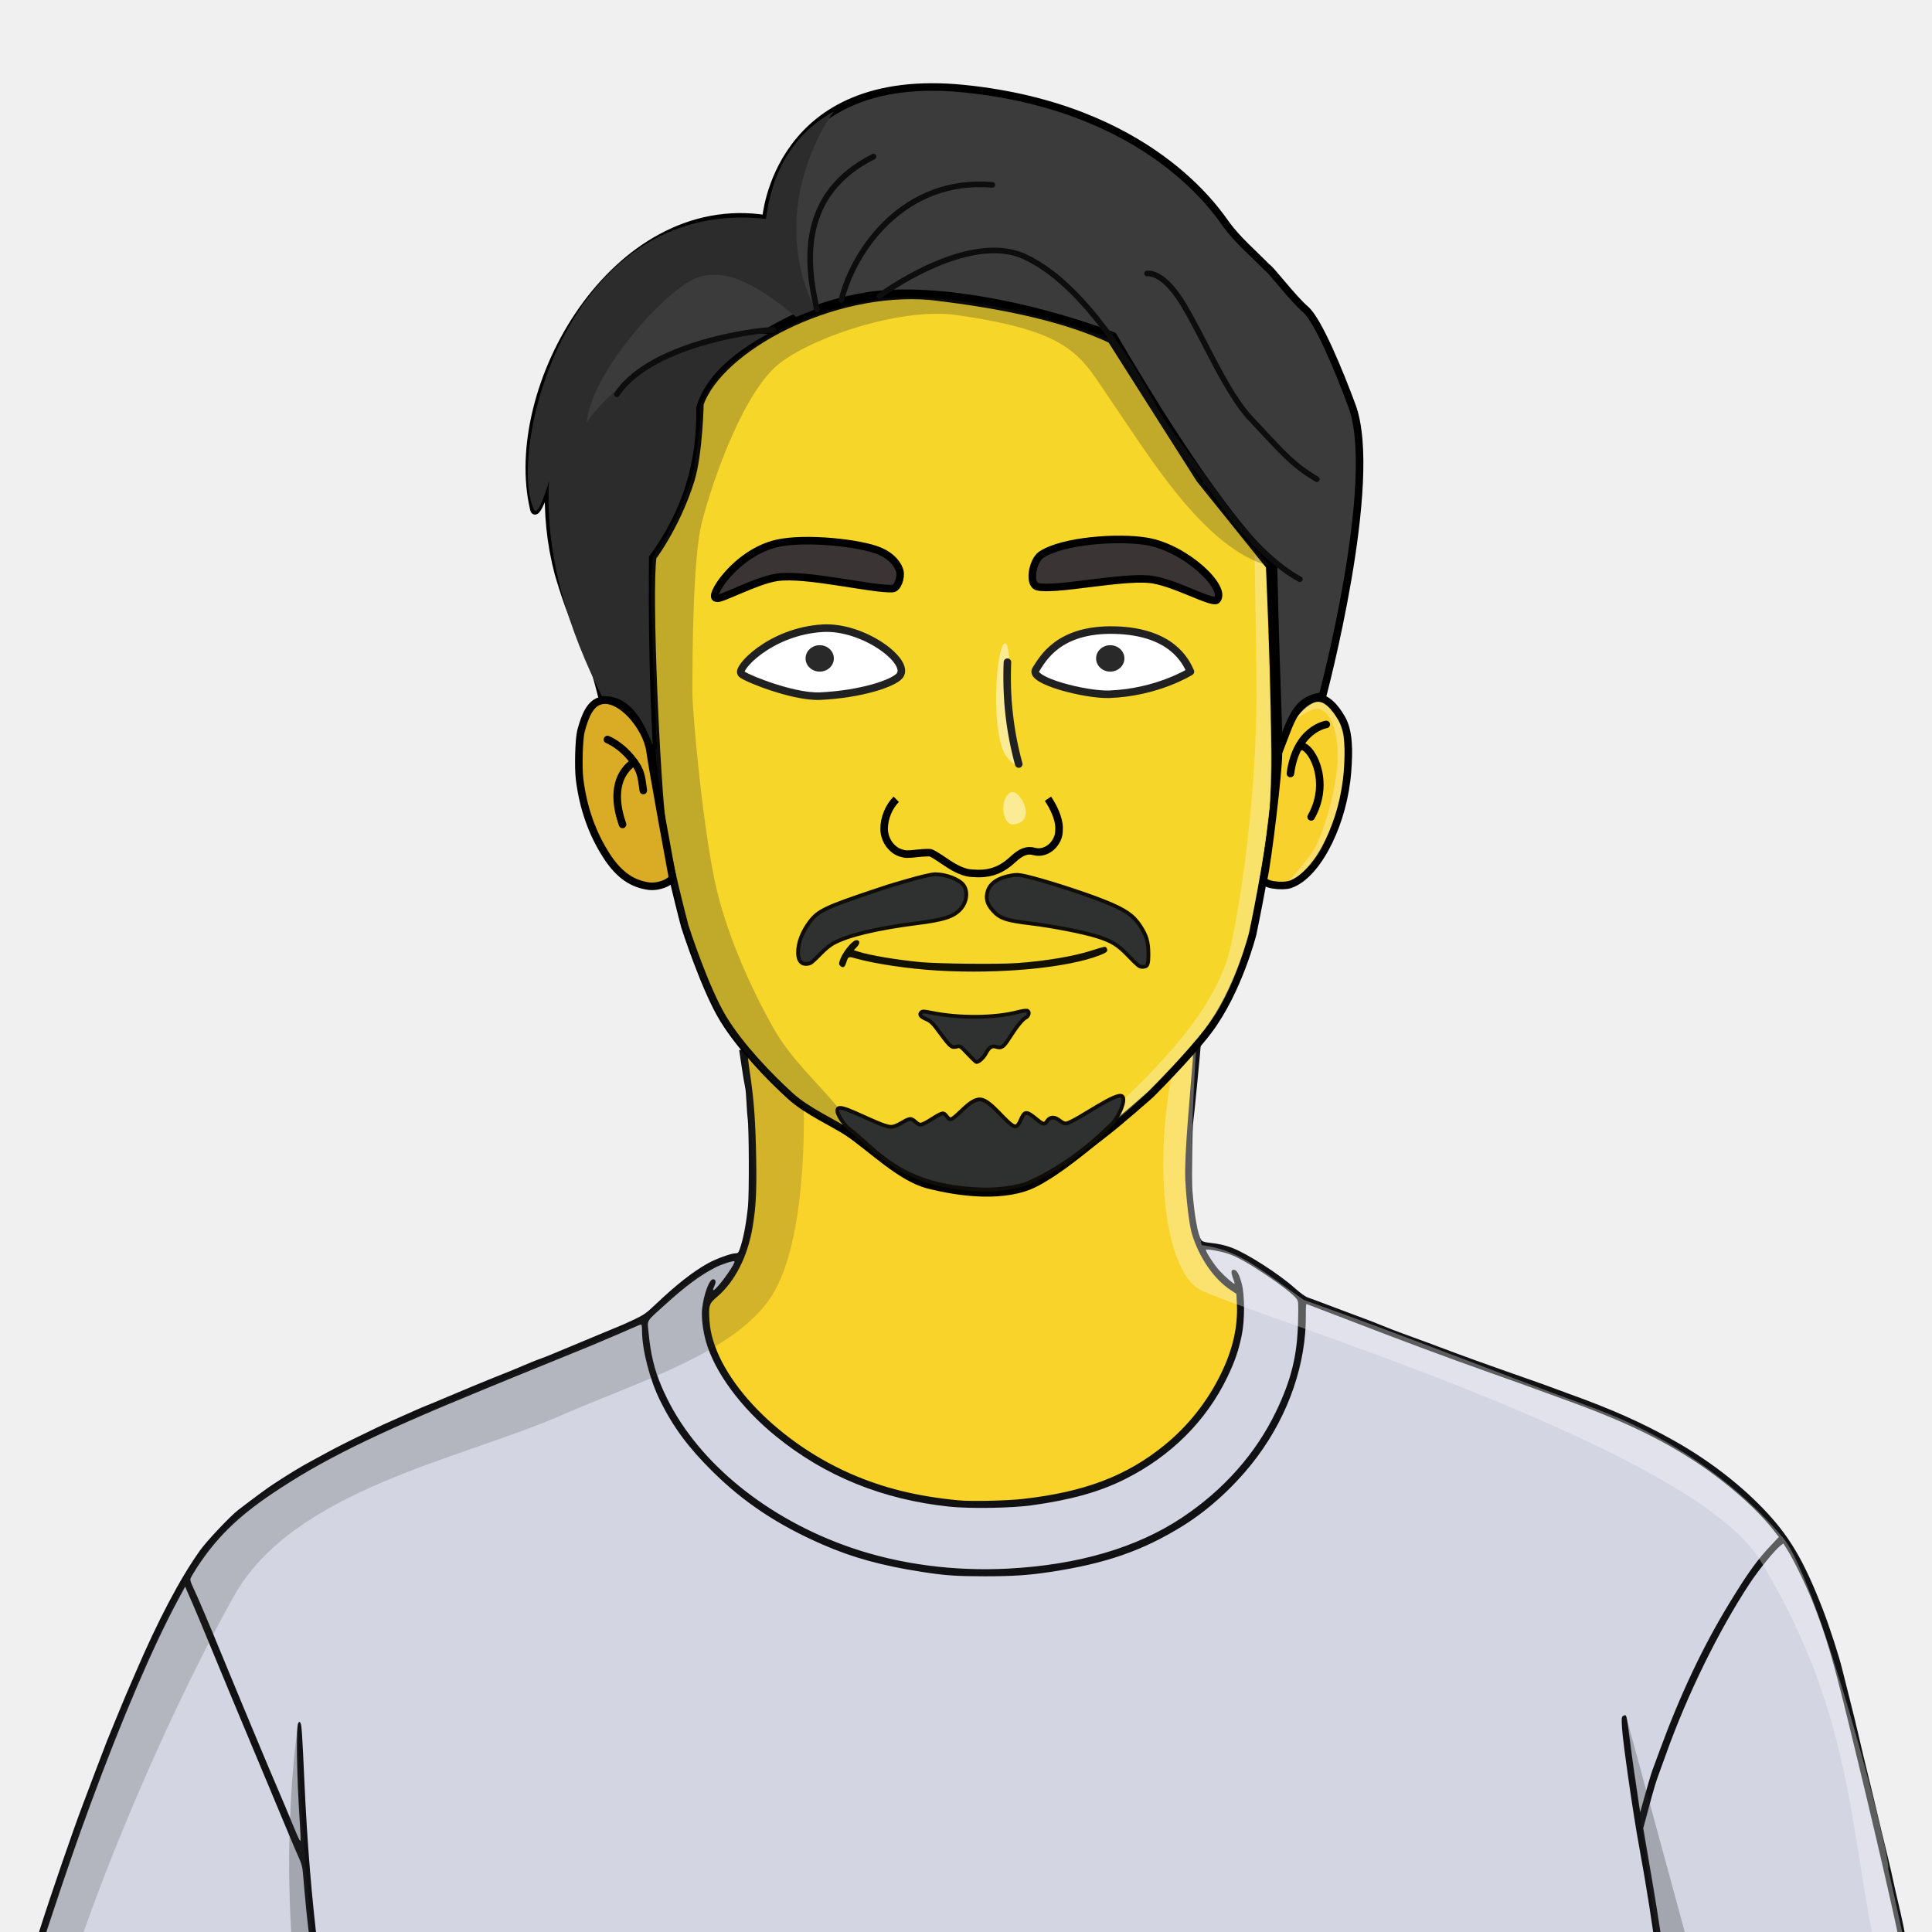
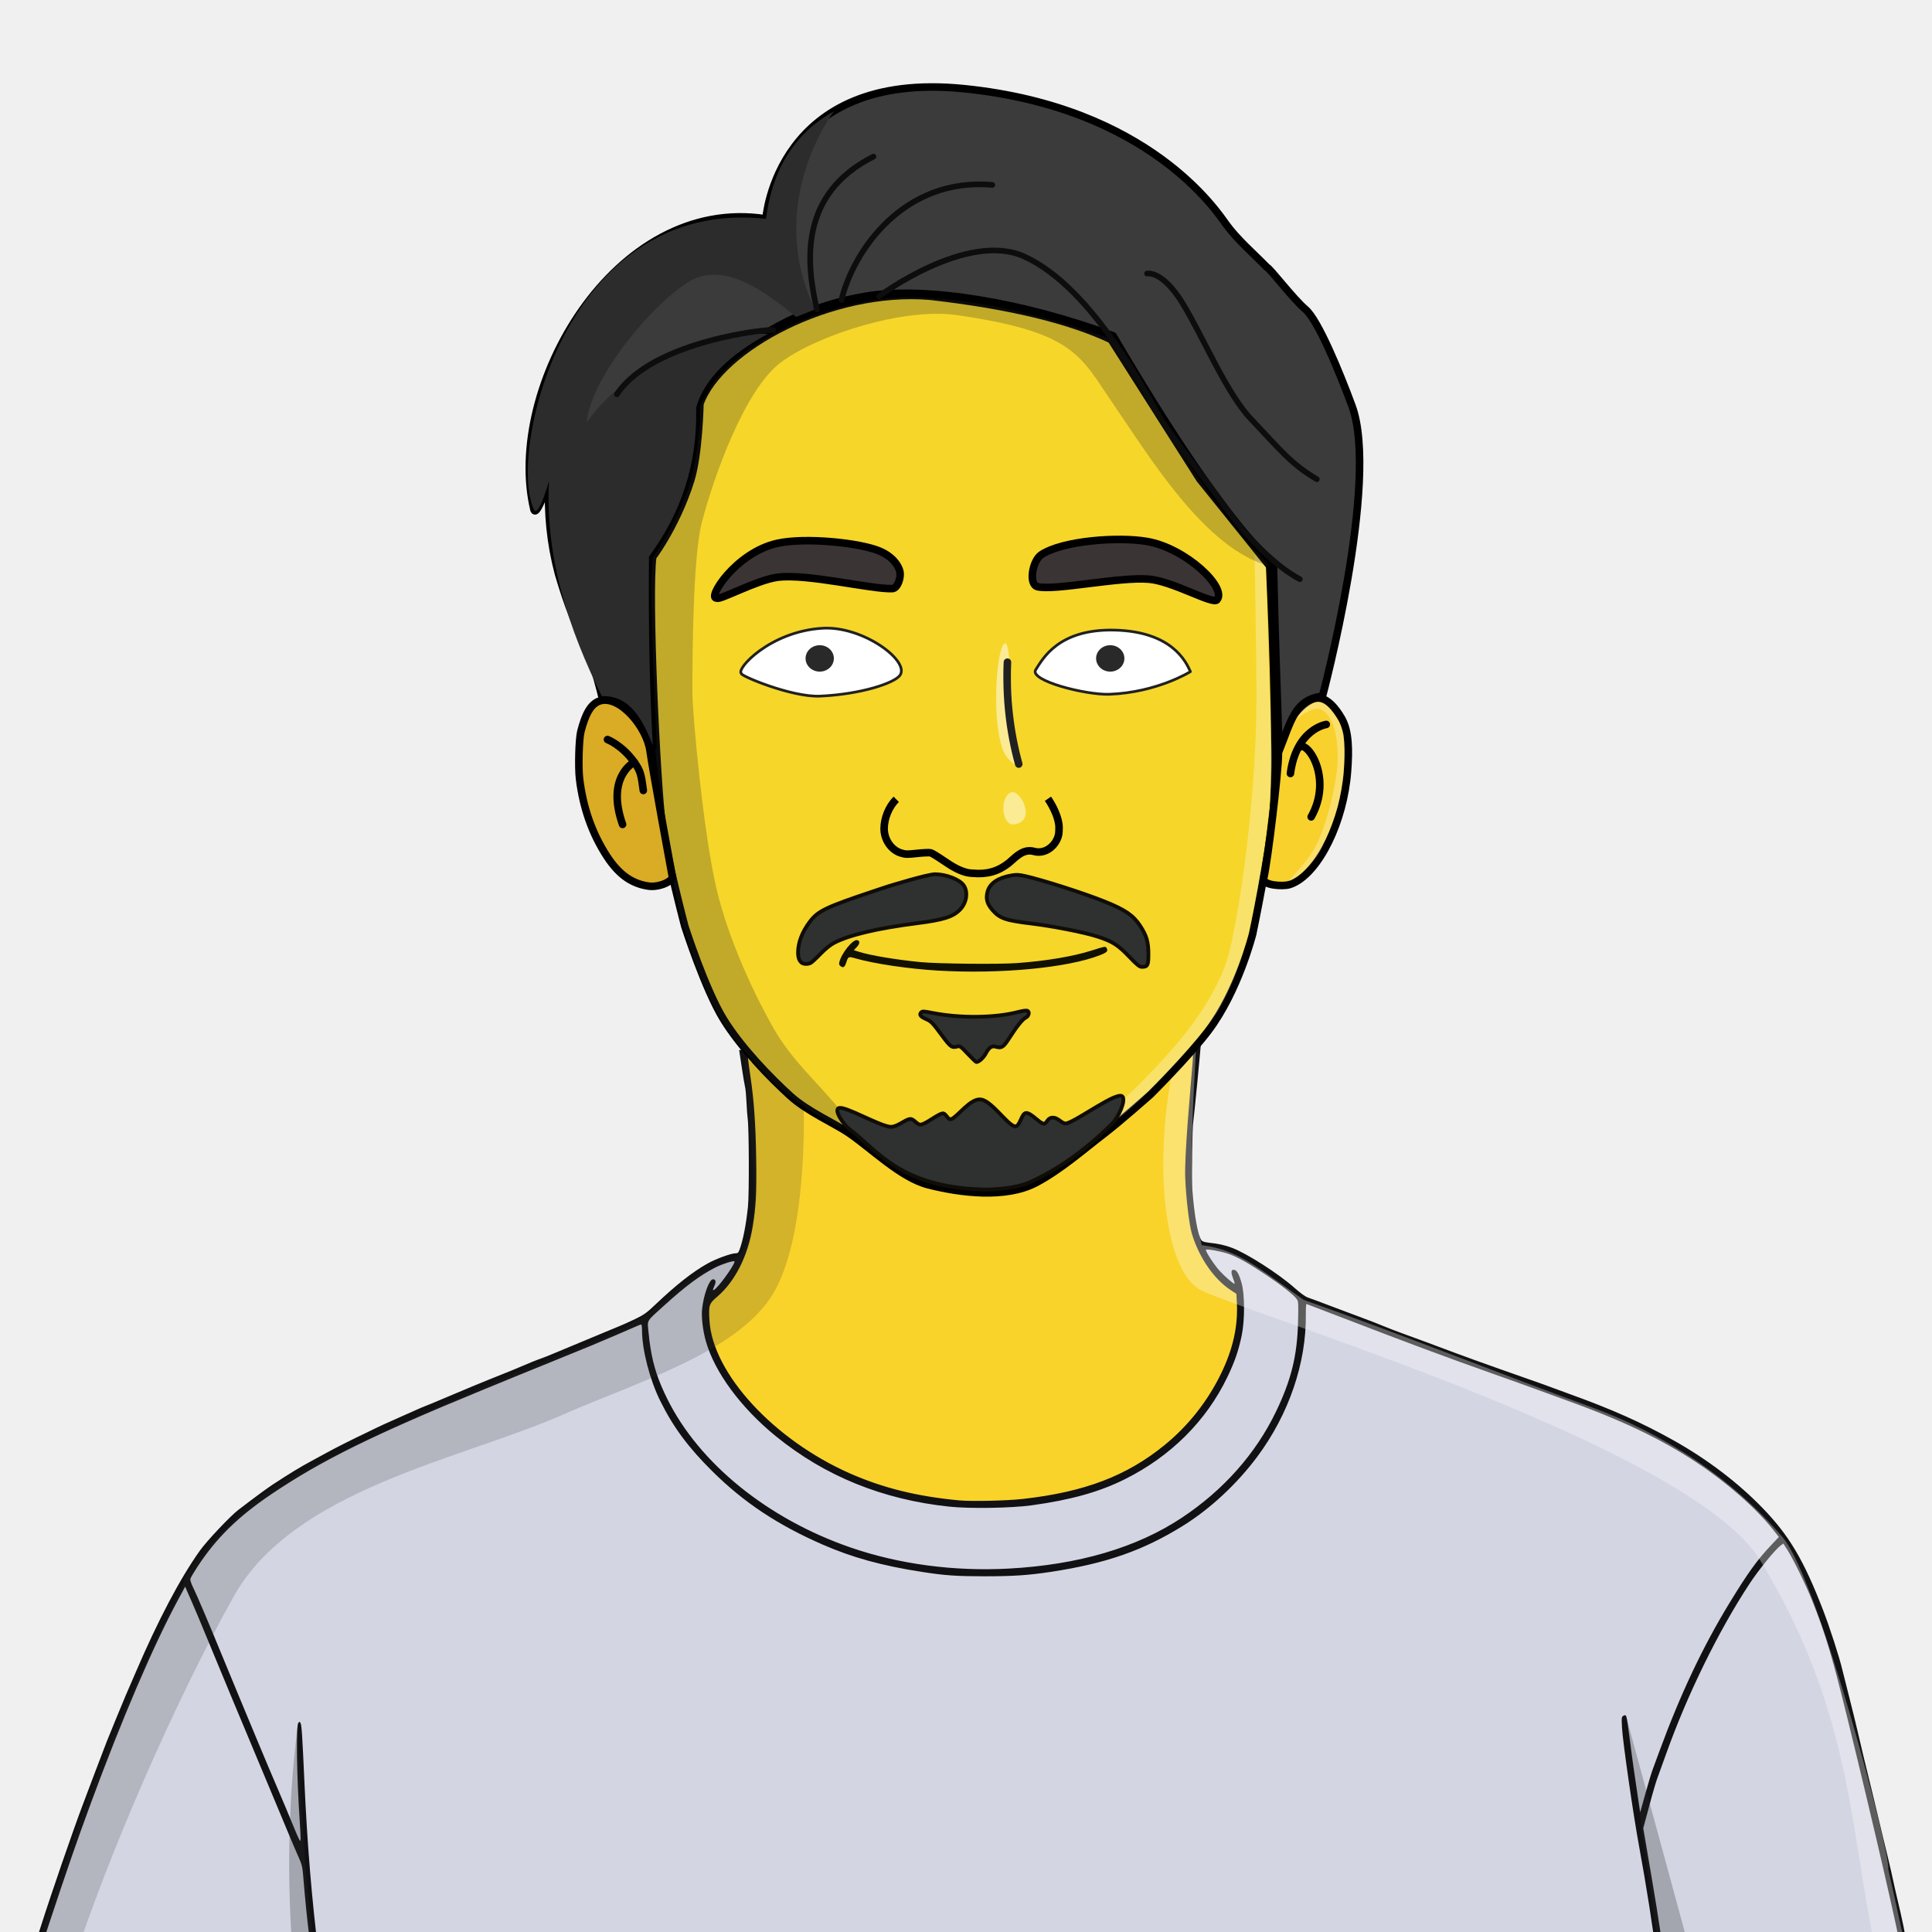
<svg xmlns="http://www.w3.org/2000/svg" width="100%" height="100%" viewBox="0 0 4267 4267" version="1.1" xml:space="preserve" style="fill-rule:evenodd;clip-rule:evenodd;stroke-linecap:round;stroke-linejoin:round;stroke-miterlimit:1.5;">
  <g id="character">
    <animateTransform attributeName="transform" type="rotate" dur="6s" values="0 2133.5 3800; -1 2133.5 3800; 0 2133.5 3800; 1 2133.5 3800; 0 2133.5 3800" repeatCount="indefinite" keyTimes="0; 0.25; 0.5; 0.75; 1" />
    <g id="Body">
      <g id="Cloth">
        <path d="M1637.5,2775c0,0 -70.85,12.758 -108.333,45.833c-37.483,33.075 -108.333,95.833 -108.333,95.833c-504.631,191.358 -793.104,331.021 -904.167,441.667c-179.378,173.522 -313.189,589.76 -454.167,1000l4154.167,0c11.582,-1.251 -150.391,-774.565 -275,-962.5c-53.355,-80.47 -134.17,-142.141 -216.799,-192.089c-93.056,-56.25 -341.535,-145.411 -341.535,-145.411l-508.333,-191.667c-90.976,-84.656 -165.602,-123.894 -225,-120.833c16.389,47.942 44.847,82.085 87.5,100c45.1,309.591 -357.619,509.952 -545.833,470.833c-51.154,-0.505 -114.399,-0.547 -163.607,-8.621c-246.586,-40.462 -442.09,-182.171 -469.727,-437.212c33.584,-23.683 62.062,-53.229 79.167,-95.833Z" style="fill:#d3d5e2;" />
      </g>
      <path id="neck-skin" d="M1645.833,2325c0,0 26.271,311.174 20.833,329.167c-5.438,17.993 -29.355,117.294 -33.333,125c-3.978,7.706 -47.498,83.767 -62.5,87.5c-15.002,3.733 -22.24,19.387 -8.333,62.5c13.906,43.113 50.441,150.764 162.5,241.667c112.059,90.903 153.987,88.104 200,108.333c46.013,20.229 217.784,64.053 366.667,37.5c90.095,-16.068 157.436,-33.472 207.602,-66.91c87.804,-58.525 101.694,-52.567 142.398,-112.256c72.999,-107.047 62.792,-84.862 75,-129.167c20.97,-76.107 35.495,-136.152 16.667,-158.333c-26.879,-31.666 -49.266,-41.752 -83.333,-95.833c-34.067,-54.081 -23.829,-106.782 -25,-137.5c-1.171,-30.718 1.508,-245.655 20.833,-291.667c19.325,-46.012 -73.397,69.016 -116.667,104.167c-69.461,56.427 -218.16,184.606 -345.833,200c-127.673,15.394 -230.951,-73.213 -270.833,-95.833c-78.596,-44.577 -116.682,-69.011 -154.167,-104.167c-37.485,-35.156 -112.5,-104.167 -112.5,-104.167Z" style="fill:#f9d32a;" />
      <path id="path1" d="M58.333,4355.995c0,-3.333 11.683,-42.589 15.277,-51.332c1.742,-4.237 8.858,-25.692 15.814,-47.679c21.884,-69.174 72.017,-214.81 92.687,-269.258c3.989,-10.509 16.787,-44.423 28.439,-75.366c11.652,-30.942 23.153,-61.035 25.556,-66.874c2.404,-5.838 11.357,-27.811 19.896,-48.828c8.539,-21.017 18.252,-44.423 21.584,-52.013c3.332,-7.59 13.24,-30.518 22.018,-50.951c49.893,-116.141 97.312,-206.126 141.522,-268.557c15.145,-21.388 67.14,-76.546 85.175,-90.358c36.328,-27.821 62.361,-46.983 76.259,-56.127c36.292,-23.881 61.281,-39.062 86.516,-52.56c8.615,-4.608 23.183,-12.53 32.373,-17.605c19.204,-10.605 58.283,-30.309 85.631,-43.176c10.338,-4.864 21.617,-10.351 25.063,-12.193c3.446,-1.842 21.303,-9.989 39.683,-18.103c18.379,-8.115 39.526,-17.53 46.993,-20.923c7.467,-3.393 17.335,-7.57 21.93,-9.284c4.595,-1.713 18.693,-7.539 31.328,-12.946c38.256,-16.372 109.584,-45.907 128.446,-53.187c9.764,-3.769 22.922,-9.045 29.24,-11.725c41.921,-17.785 52.652,-22.171 64.745,-26.461c7.467,-2.649 20.625,-7.858 29.24,-11.575c8.615,-3.717 34.931,-14.683 58.479,-24.369c23.549,-9.685 48.455,-20.064 55.347,-23.064c6.892,-2.999 19.11,-8.04 27.151,-11.202c8.041,-3.162 24.958,-10.737 37.594,-16.834c20.263,-9.777 25.636,-13.618 45.535,-32.556c45.287,-43.102 82.454,-72.289 115.284,-90.533c18.434,-10.244 51.448,-22.279 61.115,-22.279c5.39,0 6.615,-1.175 9.429,-9.023c7.712,-21.518 14.075,-54.283 18.245,-93.942c2.891,-27.495 2.375,-175.729 -0.676,-195.314c-0.724,-4.671 -1.86,-20.434 -2.518,-35.029c-0.652,-14.595 -2.076,-29.881 -3.153,-33.968c-1.071,-4.087 -4.461,-24.149 -7.517,-44.583l-5.557,-37.152c0,0 1019.849,-26.373 1019.804,-16.886c-0.047,11.093 -15.846,170.981 -16.86,175.092c-2.281,9.29 -3.64,127.607 -1.755,152.529c4.142,54.714 12.093,98.785 19.726,109.355c2.116,2.931 6.918,4.428 18.117,5.647c20.647,2.248 33.577,5.166 49.7,11.219c32.706,12.278 102.45,56.969 137.647,88.204c13.65,12.113 24.202,19.712 29.955,21.569c4.885,1.578 28.618,10.406 52.739,19.62c24.123,9.213 55.139,20.847 68.923,25.853c13.784,5.006 33.521,12.686 43.86,17.067c10.338,4.381 32.895,13.022 50.126,19.202c17.23,6.181 38.846,14.079 48.036,17.552c44.119,16.673 83.56,31.299 104.426,38.722c12.637,4.495 36.602,13.049 53.259,19.009c16.656,5.96 47.672,16.886 68.923,24.28c21.251,7.394 41.457,14.623 44.904,16.064c3.446,1.441 21.773,8.189 40.726,14.996c94.652,33.99 162.699,64.33 232.991,103.888c73.547,41.388 141.268,92.946 194.913,148.394c58.798,60.773 90.771,114.581 133.218,224.198c15.219,39.299 36.465,104.987 43.258,133.747c1.655,7.006 8.38,33.755 14.944,59.443c6.564,25.688 14.55,58.169 17.746,72.181c7.117,31.191 16.622,70.812 33.359,139.055c7.017,28.607 13.537,55.834 14.489,60.505c0.946,4.671 4.138,18.045 7.078,29.722c7.04,27.962 21.533,89.315 23.319,98.718c1.375,7.288 5.808,26.655 17.699,77.489c3.278,14.012 8.004,36.94 10.505,50.951c2.5,14.011 7.283,37.101 10.63,51.309c3.347,14.208 6.086,26.867 6.086,28.129c0,1.263 -3.685,2.296 -8.189,2.296c-7.26,0 -8.319,-0.66 -9.341,-5.838c-0.63,-3.211 -3.148,-16.825 -5.583,-30.252c-12.099,-66.666 -62.839,-286.785 -119.167,-516.945c-35.473,-144.949 -50.502,-195.425 -80.525,-270.44c-13.614,-34.018 -40.89,-89.958 -53.988,-110.731l-9.445,-14.977l-6.047,4.376c-11.633,8.422 -48.282,53.401 -68.393,83.94c-68.733,104.381 -137.692,245.063 -184.715,376.828c-6.876,19.266 -15.173,42.194 -18.441,50.951c-3.267,8.757 -9.383,28.82 -13.588,44.583c-4.206,15.763 -10.042,37.508 -12.969,48.322l-5.322,19.661l17.973,105.594c16.712,98.181 26.242,162.289 29.663,199.536l1.405,15.391l-7.54,0c-8.907,0 -8.113,2.486 -12.875,-40.337c-5.387,-48.431 -23.079,-160.815 -37.597,-238.835c-12.834,-68.963 -36.399,-232.436 -37.991,-263.543c-1.151,-22.643 -1.013,-23.75 3.276,-26.086c3.871,-2.105 4.761,-1.774 6.486,2.417c1.093,2.671 4.337,23.963 7.196,47.316c4.542,37.104 11.961,89.726 20.652,146.486l2.6,16.984l11.218,-40.336c6.17,-22.185 13.346,-46.069 15.946,-53.075c2.6,-7.006 9.643,-26.113 15.651,-42.459c45.895,-124.896 95.605,-230.049 154.052,-325.873c41.188,-67.527 61.15,-95.203 92.964,-128.886l16.458,-17.427l-13.115,-16.541c-37.34,-47.092 -102.042,-103.917 -168.122,-147.65c-81.496,-53.936 -166.104,-94.032 -299.111,-141.75c-26.081,-9.357 -53.531,-19.353 -60.997,-22.211c-7.467,-2.859 -49.761,-18.009 -93.986,-33.667c-101.621,-35.978 -184.618,-66.906 -334.169,-124.524c-39.63,-15.268 -72.845,-27.962 -73.811,-28.208c-0.961,-0.247 -1.627,10.062 -1.46,22.906c1.304,106.977 -37.337,220.367 -107.061,314.107c-44.95,60.434 -104.224,115.571 -164.357,152.889c-88.458,54.894 -170.05,83.309 -292.398,101.826c-49.253,7.455 -82.989,9.691 -146.095,9.682c-61.615,-0.015 -87.214,-1.806 -137.949,-9.687c-88.737,-13.785 -153.725,-31.692 -219.71,-60.541c-98.952,-43.261 -173.562,-92.816 -242.643,-161.161c-53.811,-53.237 -87.074,-98.161 -115.874,-156.497c-23.006,-46.6 -39.985,-112.558 -39.985,-155.331c0,-7.148 -0.823,-12.996 -1.829,-12.996c-1.005,0 -7.35,2.492 -14.098,5.538c-12.782,5.77 -64.114,27.753 -94.767,40.586c-9.764,4.087 -45.948,18.849 -80.409,32.804c-34.461,13.955 -73.935,30.012 -87.719,35.683c-13.784,5.671 -47.619,19.568 -75.188,30.882c-239.561,98.313 -354.939,155.277 -464.704,229.434c-74.196,50.126 -121.929,97.087 -163.773,161.125c-7.63,11.677 -14.388,23.258 -15.018,25.737c-0.709,2.788 1.606,10.076 6.068,19.107c8.127,16.451 35.896,81.71 63.124,148.347c10.019,24.52 28.797,69.899 41.73,100.842c12.933,30.942 32.03,76.799 42.439,101.903c10.409,25.104 27.975,66.661 39.036,92.349c11.061,25.688 26.858,63.317 35.103,83.62c10.375,25.546 15.224,35.353 15.747,31.845c0.416,-2.789 -0.303,-20.833 -1.595,-40.099c-6.932,-103.31 -8.558,-212.111 -3.28,-219.449c2.608,-3.626 2.86,-3.593 5.103,0.666c2.3,4.368 3.781,27.267 8.388,129.617c6.095,135.439 16.378,260.397 31.052,377.359l5.66,45.113l-7.667,0c-9.227,0 -7.59,6.89 -17.4,-73.243c-6.398,-52.266 -9.393,-82.014 -14.952,-148.493c-1.106,-13.215 -3.197,-20.803 -9.66,-35.029c-4.537,-9.988 -12.96,-29.624 -18.718,-43.636c-5.758,-14.011 -27.698,-66.555 -48.756,-116.764c-60.019,-143.102 -107.982,-258.199 -133.587,-320.569c-12.942,-31.526 -27.974,-67.351 -33.404,-79.612c-5.43,-12.26 -11.244,-25.51 -12.919,-29.446l-3.046,-7.154l-15.871,29.446c-54.674,101.436 -124.214,263.697 -192.765,449.795c-31.311,85.002 -52.127,145.127 -93.527,270.149l-34.623,104.556l-6.909,0c-3.802,0 -6.912,-0.986 -6.912,-2.19l-0.001,-0Zm2168.966,-891.612c154.241,-8.214 283.57,-46.219 383.407,-112.671c91.771,-61.082 162.839,-141.277 207.529,-234.182c33.618,-69.885 46.858,-123.809 48.637,-198.081c0.991,-41.658 0.783,-45.395 -2.831,-50.291c-7.089,-9.593 -34.101,-30.891 -67.291,-53.056c-39.612,-26.454 -63.898,-40.063 -83.731,-46.92c-15.967,-5.52 -47.28,-11.208 -49.467,-8.985c-2.22,2.258 18.141,33.647 30.439,46.927c12.051,13.011 31.386,29.64 32.796,28.206c0.444,-0.454 -1.197,-6.179 -3.667,-12.722c-5.046,-13.405 -4.196,-19.079 2.709,-18.06c6.096,0.901 11.143,10.172 16.66,30.602c6.817,25.251 6.769,81.769 -0.094,114.44c-7.169,34.111 -15.328,57.8 -31.541,91.568c-46.58,97.018 -125.036,175.225 -226.657,225.935c-56.108,27.999 -118.93,45.57 -205.723,57.543c-45.151,6.228 -136.154,7.692 -181.704,2.923c-146.683,-15.357 -275.099,-67.426 -383.022,-155.305c-77.338,-62.975 -135.36,-141.597 -154.64,-209.547c-6.822,-24.044 -10.34,-53.66 -8.477,-71.365c3.345,-31.786 15.829,-65.947 24.1,-65.947c5.991,0 7.311,5.576 3.329,14.064c-5.147,10.971 -4.162,12.913 3.029,5.97c14.718,-14.21 43.871,-56.625 40.957,-59.588c-2.048,-2.081 -27.683,6.123 -41.948,13.425c-33.777,17.29 -65.178,40.548 -111.983,82.943c-42.302,38.316 -38.486,31.818 -35.702,60.802c4.526,47.12 12.417,80.96 28.605,119.054c3.722,8.758 7.882,17.741 12.541,27.161c70.666,142.896 222.331,265.752 406.001,328.882c106.561,36.626 227.274,52.689 347.745,46.273l-0.004,0Zm32.373,-153.894c135.959,-15.414 228.645,-50.697 312.434,-118.934c52.02,-42.365 94.523,-96.057 124.319,-157.045c26.714,-54.678 38.052,-105.329 35.261,-157.511l-1.036,-19.518l-12.622,-8.282c-36.676,-24.066 -68.969,-70.662 -85.229,-122.983c-6.075,-19.551 -12.794,-74.381 -15.034,-122.67c-2.409,-51.982 11.694,-199.14 16.582,-261.736l1.299,-31.296c-34.019,-3.062 -984.712,-0.85 -984.789,8.833c-0.089,11.198 2.218,24.411 2.007,24.689c-0.209,0.277 1.826,15.314 4.524,33.412c7.811,52.381 11.443,104.063 12.699,180.695c1.225,75.186 -0.416,107.171 -7.829,151.786c-10.758,64.757 -39.052,120.465 -78.169,153.905c-18.197,15.556 -19.232,18.732 -17.168,52.697c7.089,116.641 141.342,262.91 309.646,337.361c73.058,32.318 148.663,51.062 241.083,59.772c28.004,2.639 106.143,0.891 142.022,-3.176l-0.001,-0Z" style="fill:#111113;fill-rule:nonzero;" />
      <path id="Body-light" d="M2641.667,2312.5l-54.167,62.5c-39.017,208.433 -13.955,422.872 58.333,470.833c64.243,42.624 1085.437,343.296 1241.667,600c217.402,357.218 195.277,625.477 266.667,912.5l66.667,0c-17.243,-81.474 -50.691,-231.198 -50.691,-231.198c7.948,-22.926 -153.634,-638.277 -232.642,-731.302c-109.972,-129.483 -260.811,-229.008 -423.393,-288.234c-194.444,-70.833 -408.089,-156.432 -634.94,-236.766c-107.568,-76.311 -146.351,-110.335 -225,-120.833c-33.046,-137.066 -20.047,-289.045 -12.5,-437.5Z" style="fill:#fff;fill-opacity:0.32;" />
      <path id="body-shadow-left" d="M1650,2337.5c40.244,39.66 84.686,86.012 125,112.5c0,0 9.722,286.806 -70.833,412.5c-80.556,125.694 -299.842,191.052 -462.5,262.5c-222.917,97.917 -592.552,164.055 -725,400c-127.083,226.389 -280.711,575.46 -362.5,833.333l-87.5,0c85.259,-298.144 199.921,-586.783 341.667,-866.667c-15.98,2.664 110.904,-165.317 233.333,-229.167c136.869,-71.38 391.026,-187.965 545.833,-250c191.694,-76.816 222.607,-85.74 316.667,-170.833c47.248,-42.744 103.652,-48.206 129.167,-70.833c72.478,-64.276 -6.782,-435.915 16.667,-433.333Z" style="fill:#2d2d2d;fill-opacity:0.19;" />
      <path id="left-arm-shadow" d="M658.333,3804.167c4.142,188.608 17.812,373.417 41.667,554.167l-50,0c-14.458,-157.057 -18.446,-347.14 8.333,-554.167Z" style="fill:#2d2d2d;fill-opacity:0.28;" />
      <path id="right-arm-shadow" d="M3591.667,3791.667l79.167,566.667l75,0l-154.167,-566.667Z" style="fill:#2d2d2d;fill-opacity:0.28;" />
    </g>
    <g id="Face">
      <path id="Face-Skin" d="M1545.833,891.667c0,0 -2.237,110.599 -20.285,168.813c-32.941,106.247 -93.267,182.656 -83.881,168.687c-11.417,84.5 9.015,506.666 20.618,590.375c10.562,76.203 50.215,226.291 50.215,226.291c0,0 44.356,138.415 85.328,205.082c38.224,62.195 102.041,128.145 148.005,169.918c37.284,33.884 97.57,60.291 127.781,80.719c50.929,34.438 115.343,99.399 176.386,115.114c70.471,18.143 171.129,30.688 237.5,-4.167c54.498,-28.62 108.3,-76.021 149.95,-107.781c36.467,-27.808 104.217,-88.052 104.217,-88.052c0,0 85.485,-85.356 126.749,-139.944c66.667,-88.194 98.251,-214.222 98.251,-214.222c0,0 37.191,-177.697 45.371,-268.629c11.806,-131.25 -7.871,-543.871 -7.871,-543.871l-154.167,-191.667l-195.833,-308.333c-91.931,-43.456 -223.9,-75.78 -400,-95.833c-218.247,-18.489 -464.581,114.502 -508.333,237.5Z" style="fill:#f6d629;stroke:#000;stroke-width:16.67px;" />
      <path id="right-face-light" d="M2795.833,1254.167c0,0 8.669,313.319 12.5,395.833c4.77,102.732 -21.52,265.482 -37.5,350c-19.031,100.654 -45.342,169.419 -79.167,229.167c-23.89,42.2 -110.872,142.222 -179.167,204.167c-60.694,55.051 -58.333,45.833 -58.333,45.833l8.333,-33.333c0,0 72.222,-64.583 137.5,-141.667c44.878,-52.995 98.77,-130.78 116.667,-208.333c29.167,-126.389 57.639,-357.639 58.333,-550c0.306,-84.733 -4.167,-320.833 -4.167,-320.833l25,29.167Z" style="fill:#fff;fill-opacity:0.3;" />
      <path id="Face-shadow" d="M1854.167,2450c-51.389,-62.5 -105.882,-108.804 -145.833,-179.167c-46.528,-81.944 -99.26,-197.615 -125,-304.167c-29.861,-123.611 -54.167,-392.516 -54.167,-437.5c0,-84.722 1.318,-299.506 20.833,-375c26.389,-102.083 95.368,-295.279 175,-354.167c82.639,-61.111 271.345,-120.76 387.5,-104.167c262.5,37.5 273.687,91.034 345.833,195.833c79.545,115.546 203.78,322.571 345.833,358.333l-158.333,-195.833c-103.814,-160.246 -74.022,-131.187 -191.667,-308.333c-148.154,-52.447 -294.136,-84.405 -437.5,-91.667c-239.712,10.073 -419.183,130.566 -470.833,233.333c0,0 -4.363,118.167 -21.127,175.166c-17.361,59.028 -91.373,170.667 -91.373,170.667l12.5,412.5c0,0 28.472,281.944 62.5,395.833c29.881,100.011 58.244,186.425 125,266.667c68.75,82.639 112.083,124.803 225,183.333" style="fill:#2d2d2d;fill-opacity:0.26;" />
    </g>
    <g id="Ears">
      <path id="Ear-right" d="M2847.6,1953.835c2.976,-0.917 5.947,-2.064 8.909,-3.432c57.49,-26.545 111.226,-135.93 119.573,-247c3.406,-45.319 3.602,-87.953 -12.997,-116.764c-13.306,-23.094 -33.443,-47.704 -56.004,-44.582c-32.284,4.467 -83.521,68.701 -83.539,122.235c-0.014,41.6 -23.601,237.103 -32.541,275.474c-3.684,15.812 42.46,18.425 56.599,14.07l0,-0.001Z" style="fill:#f8d12d;fill-rule:nonzero;stroke:#000;stroke-width:16.67px;stroke-linecap:butt;stroke-miterlimit:2;" />
      <path id="Ear-left" d="M1432.216,1957.048c23.978,3.497 55.119,-11.23 52.559,-21.355c-0.547,-2.164 -43.963,-238.929 -49.039,-276.709c-7.253,-53.984 -67.413,-124.728 -111.093,-110.89c-20.646,6.541 -32.258,30.89 -41.675,67.206c-4.359,16.809 -6.089,79.605 -2.905,105.438c7.874,63.892 27.758,120.202 60.064,170.1c28.911,44.653 59.089,61.398 92.089,66.21Z" style="fill:#daab24;fill-rule:nonzero;stroke:#000;stroke-width:16.67px;stroke-linecap:butt;stroke-miterlimit:2;" />
      <path d="M1341.667,1633.333c0,0 32.21,12.312 59.115,50.038c13.58,19.042 15.432,26.953 20.052,62.462" style="fill:none;stroke:#000;stroke-width:16.67px;" />
      <path d="M1400.781,1683.371c0,0 -63.292,31.229 -25.781,137.462" style="fill:none;stroke:#000;stroke-width:16.67px;" />
      <path d="M2929.167,1600c0,0 -66.058,9.711 -79.167,108.333" style="fill:none;stroke:#000;stroke-width:16.67px;" />
      <path d="M2870.833,1650c15.976,-14.196 73.641,67.462 25,154.167" style="fill:none;stroke:#000;stroke-width:16.67px;" />
      <path d="M2862.5,1587.5c-2.977,4.557 17.064,-36.537 50,-37.5c16.319,-0.477 30.068,20.578 40.229,35.22c5.186,7.473 15.014,31.867 15.388,40.322c0.623,14.078 2.4,63.252 -1.451,91.125c-3.159,22.869 -2.867,20.091 -8.408,49.269c-5.437,28.626 -23.941,77.383 -40.471,109.756c-15.836,31.014 -56.006,69.334 -71.954,70.141c0,0 37.63,-40.196 54.167,-66.667c27.557,-44.109 51.954,-145.655 54.167,-195.833c1.509,-34.209 -2.269,-100.222 -37.5,-116.667c-17.529,-8.182 -58.333,25 -58.333,25l4.167,-4.167Z" style="fill:#fff;fill-opacity:0.3;" />
    </g>
    <g id="Beard">
      <path id="Mouse" d="M2071.702,2143.645c-64.771,-3.804 -140.076,-14.951 -182.209,-26.972c-15.612,-4.454 -16.191,-4.211 -20.216,8.501c-3.394,10.717 -6.616,13.071 -12.326,9.006c-3.519,-2.506 -4.263,-4.558 -3.247,-8.962c4.476,-19.379 29.103,-50.27 38.94,-48.842c7.075,1.025 6.902,7.706 -0.392,15.358l-6.493,6.808l10.997,3.496c25.418,8.081 82.514,17.658 136.309,22.866c38.238,3.702 171.874,5.073 212.498,2.181c63.923,-4.551 124.967,-14.798 165.53,-27.786c28.68,-9.183 30.432,-9.51 32.563,-6.091c4.465,7.165 1.96,10.043 -14.287,16.41c-71.282,27.937 -220.175,42.102 -357.664,34.027l-0.002,-0Z" style="fill:#121100;fill-rule:nonzero;" />
      <path id="Beard-all" d="M1873.62,2491.918c-8.229,-6.157 -34.879,-42.267 -19.729,-44.922c15.151,-2.655 84.603,37.405 110.632,41.49c16.007,2.512 33.936,-16.19 45.547,-16.981c8.994,-0.613 15.237,13.77 24.12,12.234c11.918,-2.06 36.297,-22.617 47.391,-24.597c7.549,-1.348 11.971,15.349 19.173,12.715c14.079,-5.149 42.044,-46.202 65.3,-43.609c23.256,2.593 57.576,54.174 74.238,59.166c12.43,3.724 15.025,-28.264 25.732,-29.212c10.706,-0.948 28.988,21.795 38.506,23.523c7.472,1.357 7.668,-11.845 18.603,-13.153c14.636,-1.751 22.06,15.704 33.423,12.274c25.949,-7.831 110.564,-71.109 122.269,-59.263c8.32,8.42 -8.22,45.603 -22.349,59.785c-31.592,31.71 -97.584,92.218 -183.872,130.473c-25.116,11.135 -70.829,16.175 -101.835,15.264c-184.672,-5.427 -232.236,-86.616 -297.148,-135.186Zm263.949,-164.34c-15.881,-16.886 -17.343,-17.919 -23.136,-16.343c-12.353,3.362 -14.831,1.539 -35.086,-25.81c-20.483,-27.657 -22.331,-29.5 -35.519,-35.43c-11.07,-4.977 -13.935,-9.291 -9.3,-14.002c2.717,-2.761 5.66,-2.621 24.827,1.176c60.749,12.037 138.264,11.253 188.702,-1.911c9.12,-2.38 18.338,-3.761 20.485,-3.068c6.004,1.937 4,11.87 -3.09,15.308c-7.095,3.441 -19.766,19.119 -35.966,44.506c-13.342,20.909 -17.249,23.531 -29.627,19.876c-9.397,-2.775 -15.364,1.035 -22.385,14.298c-5.269,9.957 -15.489,19.393 -21.025,19.416c-1.054,0 -9.557,-8.103 -18.88,-18.017l-0,0Zm356.02,-215.152c-25.018,-26.115 -37.6,-33.922 -72.055,-44.708c-28.889,-9.044 -97.027,-22.387 -142.022,-27.812c-58.412,-7.042 -71.037,-11.323 -87.166,-29.557c-12.446,-14.071 -15.581,-25.853 -11.073,-41.612c5.112,-17.875 23.11,-30.075 51.758,-35.084c11.837,-2.069 16.671,-1.894 30.283,1.098c38.579,8.484 129.559,37.594 176.62,56.511c45.181,18.161 62.86,30.246 78.069,53.358c14.291,21.721 18.402,35.758 18.402,62.848c0,24.464 -1.843,28.013 -14.497,27.903c-5.345,-0.047 -9.971,-3.795 -28.319,-22.947l-0,0.002Zm-722.821,13.912c-5.706,-4.454 -8.173,-11.461 -8.147,-23.146c0.047,-21.559 9.202,-45.203 26.216,-67.707c17.953,-23.746 35.12,-31.918 142.558,-67.865c10.41,-3.483 28.657,-9.528 28.657,-9.528c0,0 87.709,-27.256 105.385,-27.226c24.16,0.031 53.851,11.538 62.804,24.32c10.375,14.81 6.809,38.686 -8.045,53.843c-15.579,15.899 -36.233,22.474 -93.629,29.805c-89.579,11.442 -152.639,26.447 -185.546,44.151c-7.8,4.196 -19.032,13.414 -29.346,24.082c-9.189,9.507 -18.761,18.344 -21.27,19.638c-5.951,3.07 -15.46,2.892 -19.637,-0.367l-0,-0.001Z" style="fill:#2e3130;fill-rule:nonzero;stroke:#100d07;stroke-width:8.33px;stroke-linecap:butt;stroke-miterlimit:2;" />
    </g>
    <g id="Eyes">
-       <path id="left-eyeball" d="M1637.5,1487.5c-6.054,3.274 110.053,52.928 174.043,49.955c90.464,-4.204 163.28,-28.663 175.957,-45.788c23.137,-31.255 -81.034,-109.497 -170.833,-104.167c-116.457,6.913 -192.457,90.969 -179.167,100Z" style="fill:#fff;stroke:#212121;stroke-width:16.67px;transform-box: fill-box; transform-origin: center;">
-         <animateTransform attributeName="transform" type="scale" values="1 1; 1 0; 1 0; 1 1; 1 1" keyTimes="0; 0.05; 0.15; 0.2; 1" dur="2s" repeatCount="indefinite" additive="sum" />
+       <path id="left-eyeball" d="M1637.5,1487.5c-6.054,3.274 110.053,52.928 174.043,49.955c90.464,-4.204 163.28,-28.663 175.957,-45.788c23.137,-31.255 -81.034,-109.497 -170.833,-104.167c-116.457,6.913 -192.457,90.969 -179.167,100Z" style="fill:#fff;stroke:#212121;stroke-width:6px;transform-box: fill-box; transform-origin: center;" vector-effect="non-scaling-stroke">
+         <animateTransform attributeName="transform" type="scale" values="1 1; 1 0.1; 1 0.1; 1 1; 1 1" keyTimes="0; 0.05; 0.15; 0.2; 1" dur="2s" repeatCount="indefinite" additive="sum" />
      </path>
      <ellipse id="left-pupil" cx="1810.417" cy="1454.167" rx="31.25" ry="29.167" style="fill:#292929;transform-origin: center;transform-box: fill-box;">
        <animateTransform attributeName="transform" type="scale" values="1 1; 1 0; 1 0; 1 1; 1 1" keyTimes="0; 0.05; 0.15; 0.2; 1" dur="2s" repeatCount="indefinite" additive="sum" />
      </ellipse>
-       <path id="right-eyeball" d="M2629.167,1483.333c0,0 -73.336,46.173 -179.167,50c-51.826,1.874 -177.995,-30.171 -162.5,-54.167c15.495,-23.996 50.145,-90.825 175,-87.5c124.855,3.325 156.401,68.432 166.667,91.667" style="fill:#fff;stroke:#212121;stroke-width:16.67px;transform-box: fill-box; transform-origin: center;">
-         <animateTransform attributeName="transform" type="scale" values="1 1; 1 0; 1 0; 1 1; 1 1" keyTimes="0; 0.05; 0.15; 0.2; 1" dur="2s" repeatCount="indefinite" additive="sum" />
+       <path id="right-eyeball" d="M2629.167,1483.333c0,0 -73.336,46.173 -179.167,50c-51.826,1.874 -177.995,-30.171 -162.5,-54.167c15.495,-23.996 50.145,-90.825 175,-87.5c124.855,3.325 156.401,68.432 166.667,91.667" style="fill:#fff;stroke:#212121;stroke-width:6px;transform-box: fill-box; transform-origin: center;" vector-effect="non-scaling-stroke">
+         <animateTransform attributeName="transform" type="scale" values="1 1; 1 0.1; 1 0.1; 1 1; 1 1" keyTimes="0; 0.05; 0.15; 0.2; 1" dur="2s" repeatCount="indefinite" additive="sum" />
      </path>
      <ellipse id="right-pupil" cx="2452.083" cy="1454.167" rx="31.25" ry="29.167" style="fill:#292929;transform-origin: center;transform-box: fill-box;">
        <animateTransform attributeName="transform" type="scale" values="1 1; 1 0; 1 0; 1 1; 1 1" keyTimes="0; 0.05; 0.15; 0.2; 1" dur="2s" repeatCount="indefinite" additive="sum" />
      </ellipse>
      <path id="Left-eyebrow" d="M1583.333,1320.833c4.61,6.061 87.139,-39.471 133.333,-45.833c64.799,-8.925 209.028,27.083 254.167,25c11.854,-0.547 19.444,-24.306 16.667,-37.5c-2.778,-13.194 -16.002,-33.501 -45.833,-45.833c-42.811,-17.699 -162.52,-30.594 -225,-16.667c-92.979,20.725 -156.726,124.241 -133.333,120.833Z" style="fill:#3b3434;stroke:#000;stroke-width:16.67px;" />
      <path id="Right-eyebrow" d="M2687.5,1325c-9.388,10.259 -97.899,-41.492 -150,-45.833c-66.667,-5.556 -206.25,25.694 -245.833,16.667c-20.714,-4.724 -11.5,-57.725 8.333,-70.833c47.059,-31.102 170.026,-40.043 233.333,-29.167c85.918,14.76 178.103,103.008 154.167,129.167Z" style="fill:#3b3434;stroke:#000;stroke-width:16.67px;" />
    </g>
    <g id="Nose">
      <path id="nose-spot" d="M2231.58,1750.459c20.29,-11.175 61.109,64.36 7.179,70.335c-25.279,2.801 -32.298,-56.5 -7.179,-70.335Z" style="fill:#fff;fill-opacity:0.5;" />
      <path id="nose-light" d="M2220.833,1420.833c15.112,4.199 10.485,205.368 29.167,245.833c20.677,44.788 -24.212,21.249 -36.005,-12.786c-26.101,-75.331 -10.953,-237.991 6.838,-233.047Z" style="fill:#fff;fill-opacity:0.5;" />
      <path id="Nose-tip" d="M2314.481,1764.115c11.704,16.914 24.555,43.653 24.555,63.632c0,13.835 -0.948,18.885 -5.149,27.304c-9.96,19.98 -30.778,30.65 -49.697,25.471c-15.864,-4.342 -29.19,0.731 -47.829,18.209c-22.591,21.186 -46.787,30.926 -75.889,30.555c-9.193,-0.126 -20.089,-1.024 -24.209,-2.018c-15.64,-3.767 -30.128,-11.09 -52.351,-26.463c-12.633,-8.738 -25.452,-16.521 -28.486,-17.295c-3.035,-0.773 -16.566,-0.2 -30.072,1.277c-22.09,2.414 -25.704,2.316 -36.006,-0.978c-21.149,-6.762 -36.695,-29.459 -36.695,-53.573c0,-23.156 10.649,-48.969 26.791,-64.938" style="fill:none;fill-rule:nonzero;stroke:#000;stroke-width:16.67px;stroke-linecap:butt;stroke-miterlimit:2;" />
      <path id="nose-curve" d="M2250,1687.5c-19.928,-72.1 -28.164,-147.124 -25,-225" style="fill:none;stroke:#212121;stroke-width:16.67px;" />
    </g>
    <g id="Hair">
      <path id="Hair-base" d="M1691.667,483.333c0,0 23.018,-329.435 437.5,-287.5c410.185,41.5 559.79,273.43 579.167,300c24.588,33.716 59.633,63.604 89.776,94.527c6.391,1.704 57.431,69.366 85.224,92.973c27.948,23.739 75.326,139.15 102.654,213.112c61.446,166.301 -65.154,641.055 -65.154,641.055c-60.892,7.07 -69.367,54.846 -95.833,120.833c-5.092,-144.977 -9.175,-258.858 -12.5,-412.5c-97.29,-92.695 -222.28,-279.18 -354.167,-504.167c-193.785,-72.422 -412.173,-110.007 -545.833,-87.5c-124.733,21.004 -196.64,66.314 -258.333,104.167c-48.81,29.948 -97.608,90.352 -116.667,137.5c3.593,52.911 -13.777,145.261 -20.833,166.667c-12.269,37.218 -34.525,96.282 -83.333,166.667c-9.634,94.777 7.26,336.796 8.333,420.833c3.921,-3.611 -34.809,-81.727 -54.167,-95.833c-20.175,-14.702 -45.843,-19.521 -58.333,-16.667c0,0 -23.69,-98.823 -47.995,-141.878c-22.538,-39.925 -47.838,-128.955 -47.838,-128.955c-17.53,-66.323 -24.501,-134.374 -20.833,-204.167c0,0 -28.421,83.17 -33.333,62.5c-63.418,-266.827 177.434,-694.044 512.5,-641.667Z" style="fill:#3b3b3b;stroke:#000;stroke-width:16.67px;" />
      <path id="Hair-shadow" d="M1841.667,245.833c-59.929,33.428 -131.717,97.216 -150,237.5c-446.649,-48.668 -570.813,521.186 -512.5,641.667c10.016,20.694 33.333,-62.5 33.333,-62.5c-9.031,169.9 44.204,327.79 116.667,475c57.304,-1.916 87.313,43.077 112.5,108.333c-7.26,-132.537 -9.745,-271.841 -8.333,-416.667c73.429,-99.342 107.204,-207.367 104.167,-329.167c17.887,-62.991 73.809,-116.362 158.333,-162.5c-159.633,-10.614 -333.424,96.139 -400,195.833c9.229,-110.187 176.591,-297.304 245.833,-320.833c71.528,-24.306 149.987,32.795 216.667,87.5l41.667,-16.667c-113.334,-234.05 41.667,-437.5 41.667,-437.5Z" style="fill:#2c2c2c;" />
      <path d="M1804.167,683.333c-24.619,-105.505 -38.283,-255.258 125,-337.5" style="fill:none;stroke:#0d0d0d;stroke-width:12.5px;" />
      <path d="M1858.333,662.5c27.022,-110.108 138.046,-271.056 333.333,-254.167" style="fill:none;stroke:#0d0d0d;stroke-width:12.5px;" />
      <path d="M1941.667,654.167c0,0 194.491,-145.146 320.833,-87.5c155.488,70.945 277.047,319.692 295.833,350c36.503,58.889 96.734,131.249 148.123,204.165c44.02,62.462 110.301,130.071 164.377,158.335" style="fill:none;stroke:#0d0d0d;stroke-width:12.5px;" />
      <path d="M2533.333,604.167c0,0 33.743,-8.009 79.167,66.667c45.424,74.675 96.45,197.907 150,254.167c64.699,67.973 87.592,98.898 145.833,133.333" style="fill:none;stroke:#0d0d0d;stroke-width:12.5px;" />
      <path d="M1708.333,729.167c0.729,-4.38 -266.265,21.017 -345.833,141.667" style="fill:none;stroke:#0d0d0d;stroke-width:12.5px;" />
    </g>
  </g>
</svg>
